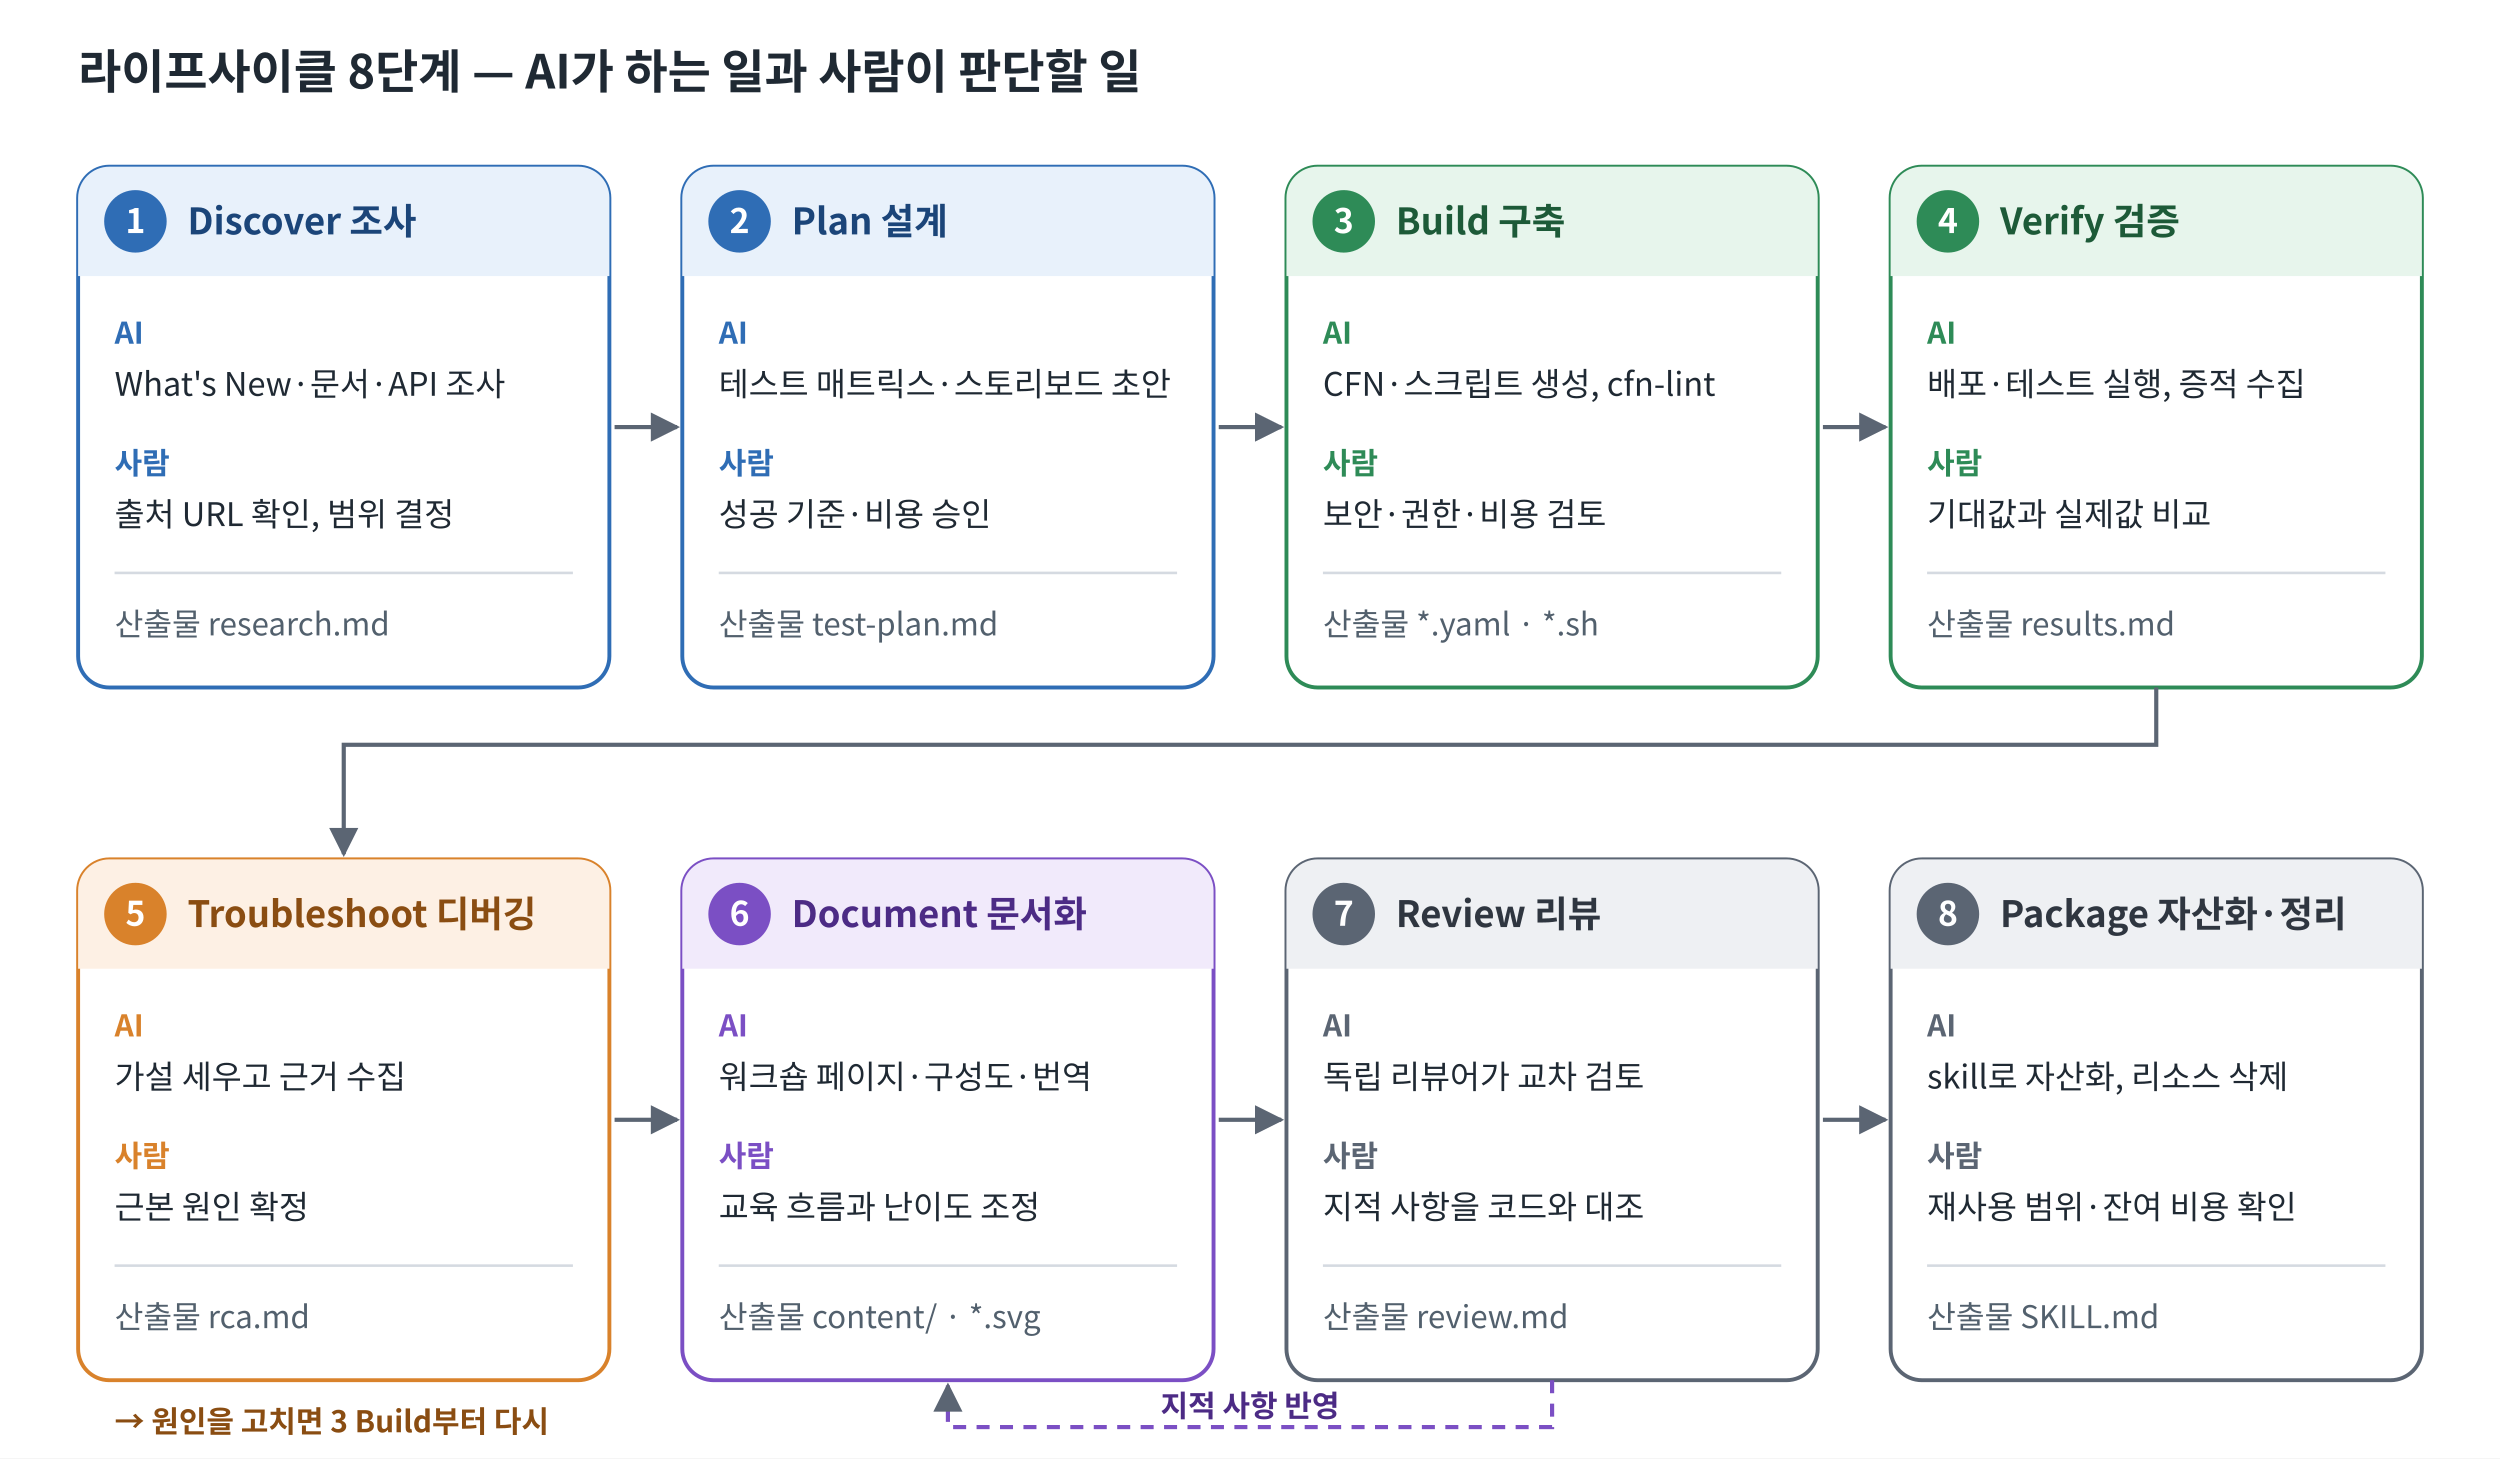
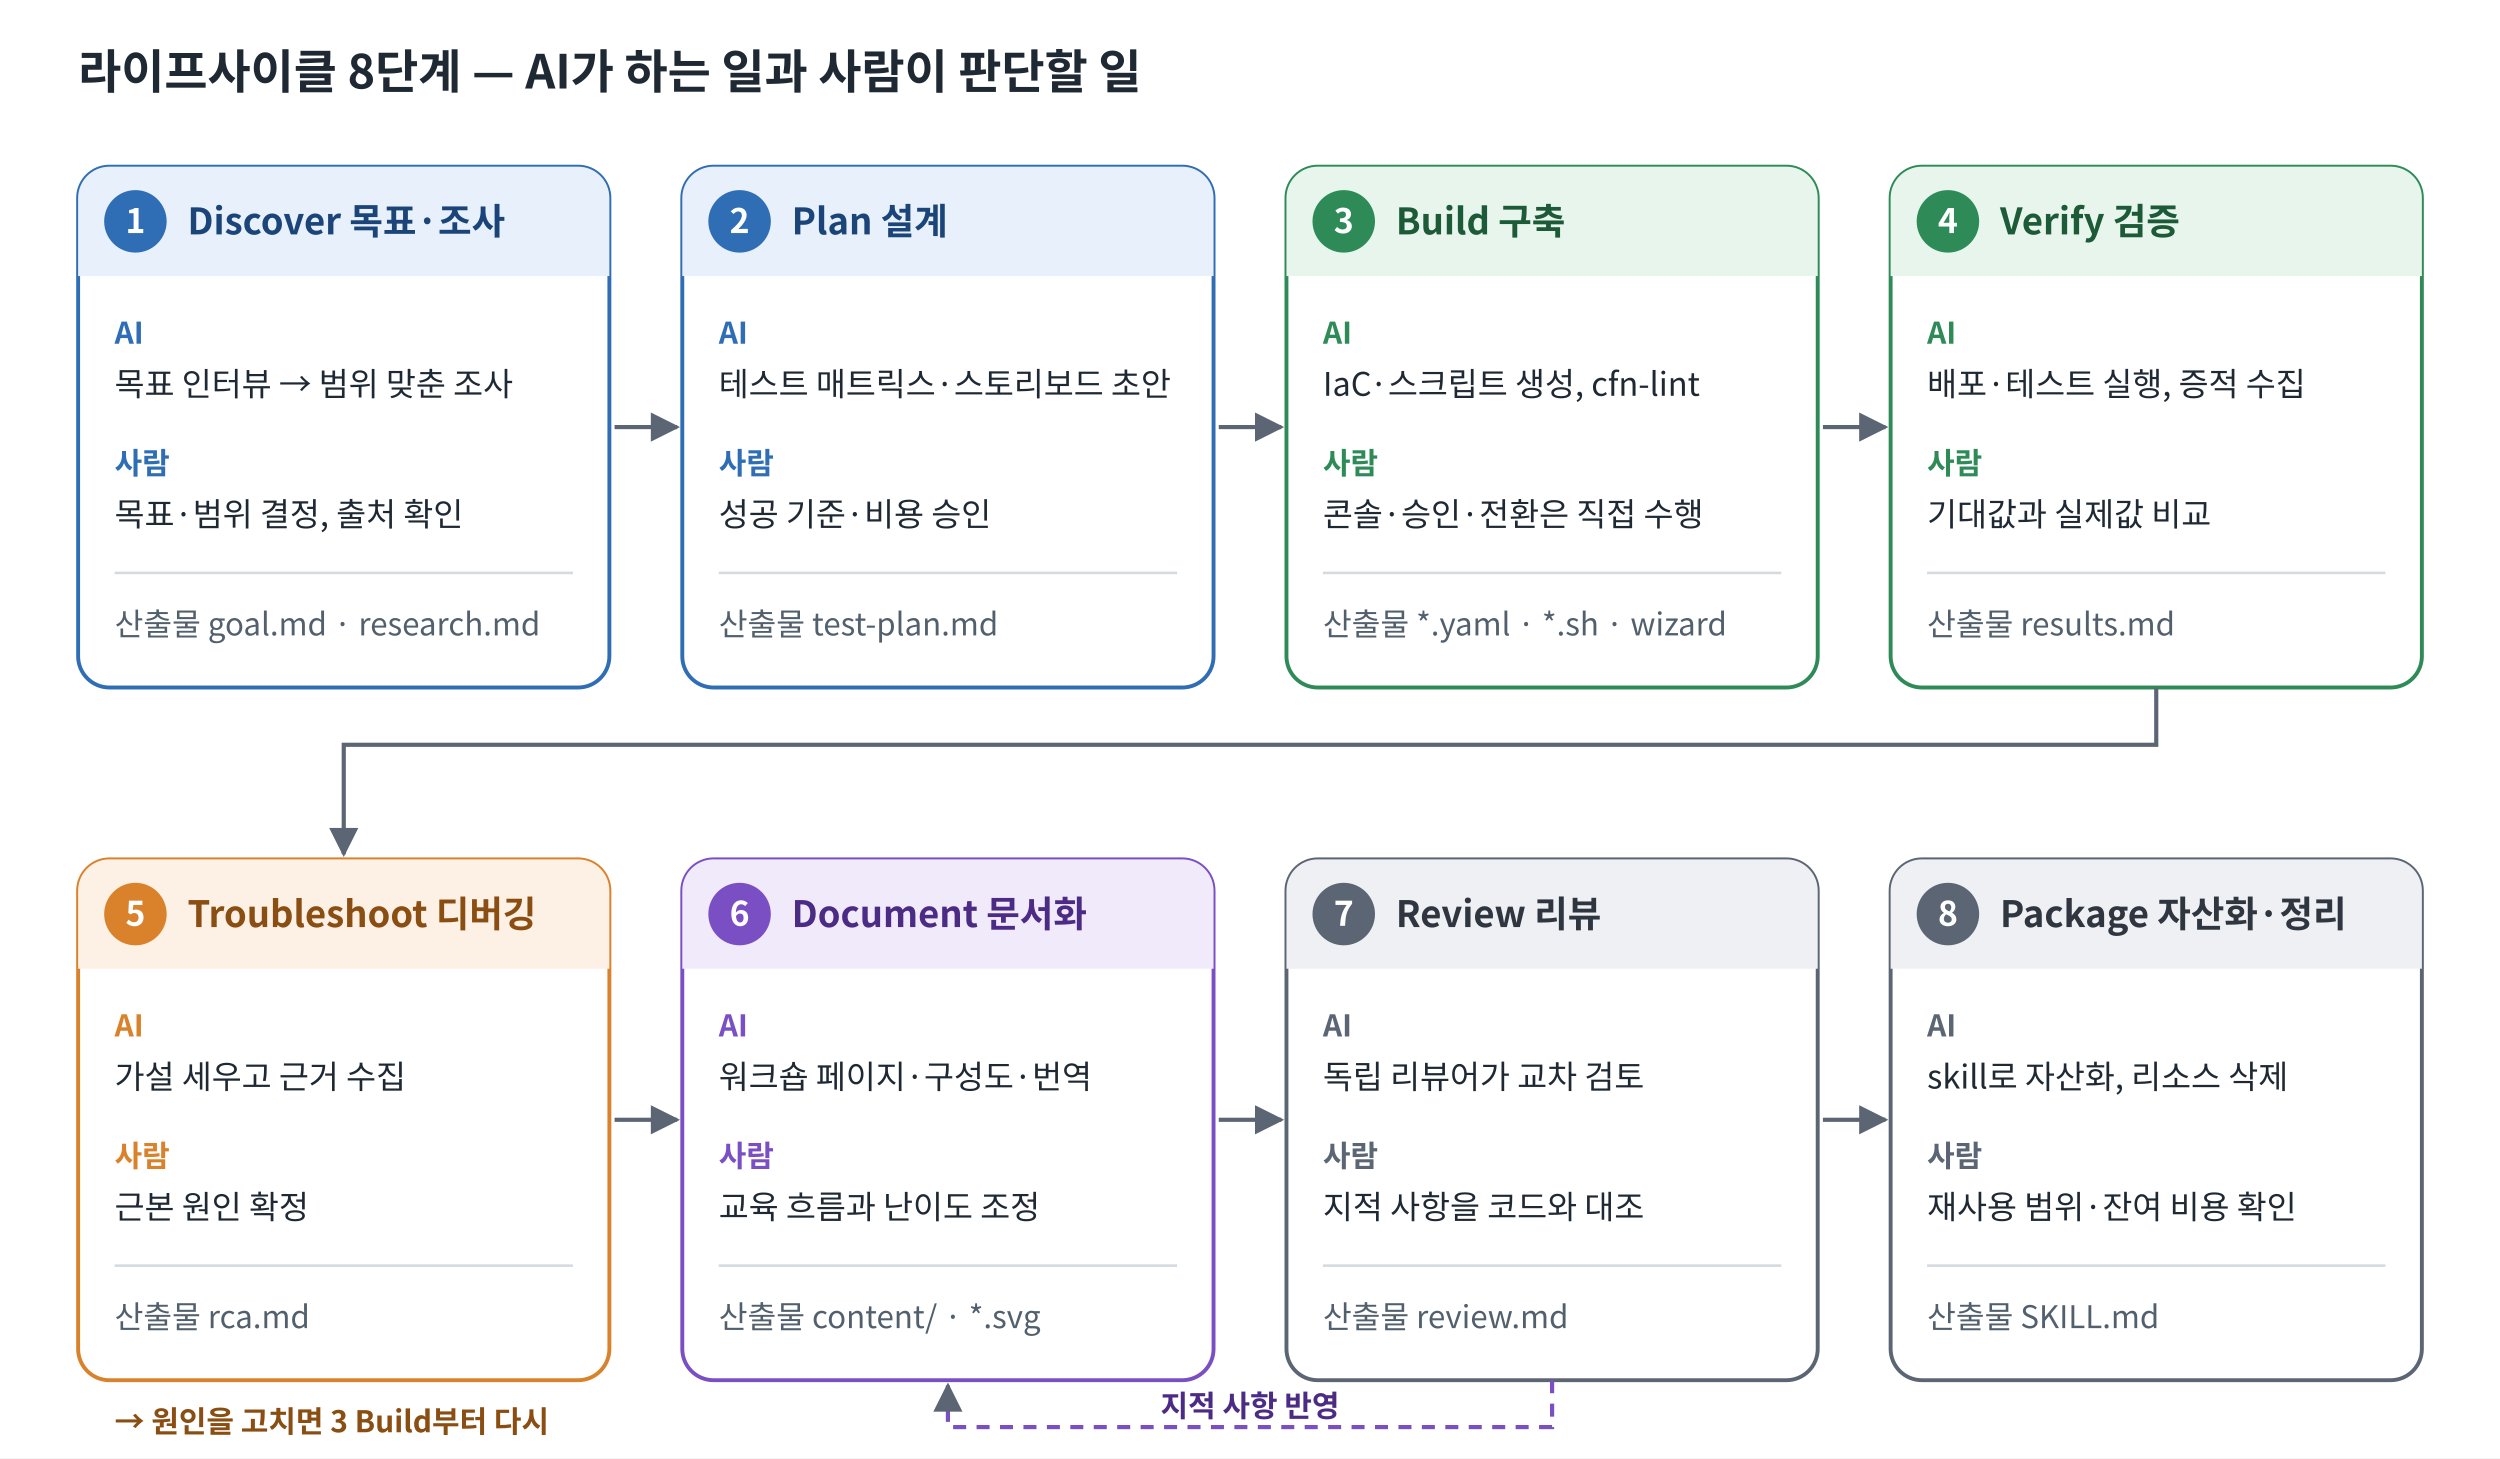
<svg xmlns="http://www.w3.org/2000/svg" viewBox="0 0 960 560" width="960" height="560" role="img" aria-label="AI와 함께하는 신규 기능 테스트·워크숍 제작 라이프사이클">
  <defs>
    <marker id="arr" viewBox="0 0 10 10" refX="9" refY="5" markerWidth="7" markerHeight="7" orient="auto-start-reverse">
      <path d="M0,0 L10,5 L0,10 z" fill="#5B6573" />
    </marker>
  </defs>
  <rect x="0" y="0" width="960" height="560" fill="#FFFFFF" />
  <text x="30" y="34" font-size="18" font-weight="bold" fill="#1F2933" text-anchor="start" font-family="Noto Sans CJK KR, Noto Sans KR, Apple SD Gothic Neo, Malgun Gothic, sans-serif">라이프사이클 8단계 — AI가 하는 일과 사람이 판단할 일</text>
  <rect x="30" y="64" width="204" height="200" rx="12" fill="#FFFFFF" stroke="#2F6DB5" stroke-width="1.5" />
  <path d="M30 76 a12 12 0 0 1 12 -12 h180 a12 12 0 0 1 12 12 v30 h-204 z" fill="#E8F1FB" stroke="none" />
  <circle cx="52" cy="85" r="12" fill="#2F6DB5" />
  <text x="52" y="89.5" font-size="13" font-weight="bold" fill="#FFFFFF" text-anchor="middle" font-family="Noto Sans CJK KR, Noto Sans KR, Apple SD Gothic Neo, Malgun Gothic, sans-serif">1</text>
-   <text x="72" y="90" font-size="14" font-weight="bold" fill="#1B4579" text-anchor="start" font-family="Noto Sans CJK KR, Noto Sans KR, Apple SD Gothic Neo, Malgun Gothic, sans-serif">Discover 조사</text>
+   <text x="72" y="90" font-size="14" font-weight="bold" fill="#1B4579" text-anchor="start" font-family="Noto Sans CJK KR, Noto Sans KR, Apple SD Gothic Neo, Malgun Gothic, sans-serif">Discover 목표·조사</text>
  <text x="44" y="132" font-size="11.5" font-weight="bold" fill="#2F6DB5" text-anchor="start" font-family="Noto Sans CJK KR, Noto Sans KR, Apple SD Gothic Neo, Malgun Gothic, sans-serif">AI</text>
-   <text x="44" y="152" font-size="12.5" font-weight="normal" fill="#1F2933" text-anchor="start" font-family="Noto Sans CJK KR, Noto Sans KR, Apple SD Gothic Neo, Malgun Gothic, sans-serif">What's New·문서·API 조사</text>
+   <text x="44" y="152" font-size="12.5" font-weight="normal" fill="#1F2933" text-anchor="start" font-family="Noto Sans CJK KR, Noto Sans KR, Apple SD Gothic Neo, Malgun Gothic, sans-serif">목표 인터뷰 → 범위 맞춘 조사</text>
  <text x="44" y="182" font-size="11.5" font-weight="bold" fill="#2F6DB5" text-anchor="start" font-family="Noto Sans CJK KR, Noto Sans KR, Apple SD Gothic Neo, Malgun Gothic, sans-serif">사람</text>
-   <text x="44" y="202" font-size="12.5" font-weight="normal" fill="#1F2933" text-anchor="start" font-family="Noto Sans CJK KR, Noto Sans KR, Apple SD Gothic Neo, Malgun Gothic, sans-serif">출처 URL 확인, 범위 결정</text>
+   <text x="44" y="202" font-size="12.5" font-weight="normal" fill="#1F2933" text-anchor="start" font-family="Noto Sans CJK KR, Noto Sans KR, Apple SD Gothic Neo, Malgun Gothic, sans-serif">목표·범위 결정, 출처 확인</text>
  <line x1="44" y1="220" x2="220" y2="220" stroke="#D5DAE1" />
-   <text x="44" y="244" font-size="12" font-weight="normal" fill="#52606D" text-anchor="start" font-family="Noto Sans CJK KR, Noto Sans KR, Apple SD Gothic Neo, Malgun Gothic, sans-serif">산출물  research.md</text>
+   <text x="44" y="244" font-size="12" font-weight="normal" fill="#52606D" text-anchor="start" font-family="Noto Sans CJK KR, Noto Sans KR, Apple SD Gothic Neo, Malgun Gothic, sans-serif">산출물  goal.md · research.md</text>
  <rect x="262" y="64" width="204" height="200" rx="12" fill="#FFFFFF" stroke="#2F6DB5" stroke-width="1.5" />
  <path d="M262 76 a12 12 0 0 1 12 -12 h180 a12 12 0 0 1 12 12 v30 h-204 z" fill="#E8F1FB" stroke="none" />
  <circle cx="284" cy="85" r="12" fill="#2F6DB5" />
  <text x="284" y="89.5" font-size="13" font-weight="bold" fill="#FFFFFF" text-anchor="middle" font-family="Noto Sans CJK KR, Noto Sans KR, Apple SD Gothic Neo, Malgun Gothic, sans-serif">2</text>
  <text x="304" y="90" font-size="14" font-weight="bold" fill="#1B4579" text-anchor="start" font-family="Noto Sans CJK KR, Noto Sans KR, Apple SD Gothic Neo, Malgun Gothic, sans-serif">Plan 설계</text>
  <text x="276" y="132" font-size="11.5" font-weight="bold" fill="#2F6DB5" text-anchor="start" font-family="Noto Sans CJK KR, Noto Sans KR, Apple SD Gothic Neo, Malgun Gothic, sans-serif">AI</text>
  <text x="276" y="152" font-size="12.5" font-weight="normal" fill="#1F2933" text-anchor="start" font-family="Noto Sans CJK KR, Noto Sans KR, Apple SD Gothic Neo, Malgun Gothic, sans-serif">테스트 매트릭스·스토리보드 초안</text>
  <text x="276" y="182" font-size="11.5" font-weight="bold" fill="#2F6DB5" text-anchor="start" font-family="Noto Sans CJK KR, Noto Sans KR, Apple SD Gothic Neo, Malgun Gothic, sans-serif">사람</text>
  <text x="276" y="202" font-size="12.5" font-weight="normal" fill="#1F2933" text-anchor="start" font-family="Noto Sans CJK KR, Noto Sans KR, Apple SD Gothic Neo, Malgun Gothic, sans-serif">성공 기준·비용 승인</text>
  <line x1="276" y1="220" x2="452" y2="220" stroke="#D5DAE1" />
  <text x="276" y="244" font-size="12" font-weight="normal" fill="#52606D" text-anchor="start" font-family="Noto Sans CJK KR, Noto Sans KR, Apple SD Gothic Neo, Malgun Gothic, sans-serif">산출물  test-plan.md</text>
  <rect x="494" y="64" width="204" height="200" rx="12" fill="#FFFFFF" stroke="#2E8B57" stroke-width="1.5" />
  <path d="M494 76 a12 12 0 0 1 12 -12 h180 a12 12 0 0 1 12 12 v30 h-204 z" fill="#E7F5EC" stroke="none" />
  <circle cx="516" cy="85" r="12" fill="#2E8B57" />
  <text x="516" y="89.5" font-size="13" font-weight="bold" fill="#FFFFFF" text-anchor="middle" font-family="Noto Sans CJK KR, Noto Sans KR, Apple SD Gothic Neo, Malgun Gothic, sans-serif">3</text>
  <text x="536" y="90" font-size="14" font-weight="bold" fill="#1D5A38" text-anchor="start" font-family="Noto Sans CJK KR, Noto Sans KR, Apple SD Gothic Neo, Malgun Gothic, sans-serif">Build 구축</text>
  <text x="508" y="132" font-size="11.5" font-weight="bold" fill="#2E8B57" text-anchor="start" font-family="Noto Sans CJK KR, Noto Sans KR, Apple SD Gothic Neo, Malgun Gothic, sans-serif">AI</text>
-   <text x="508" y="152" font-size="12.5" font-weight="normal" fill="#1F2933" text-anchor="start" font-family="Noto Sans CJK KR, Noto Sans KR, Apple SD Gothic Neo, Malgun Gothic, sans-serif">CFN·스크립트 생성, cfn-lint</text>
+   <text x="508" y="152" font-size="12.5" font-weight="normal" fill="#1F2933" text-anchor="start" font-family="Noto Sans CJK KR, Noto Sans KR, Apple SD Gothic Neo, Malgun Gothic, sans-serif">IaC·스크립트 생성, cfn-lint</text>
  <text x="508" y="182" font-size="11.5" font-weight="bold" fill="#2E8B57" text-anchor="start" font-family="Noto Sans CJK KR, Noto Sans KR, Apple SD Gothic Neo, Malgun Gothic, sans-serif">사람</text>
-   <text x="508" y="202" font-size="12.5" font-weight="normal" fill="#1F2933" text-anchor="start" font-family="Noto Sans CJK KR, Noto Sans KR, Apple SD Gothic Neo, Malgun Gothic, sans-serif">보안·권한·비용 검토</text>
+   <text x="508" y="202" font-size="12.5" font-weight="normal" fill="#1F2933" text-anchor="start" font-family="Noto Sans CJK KR, Noto Sans KR, Apple SD Gothic Neo, Malgun Gothic, sans-serif">콘솔·승인·전환은 직접 수행</text>
  <line x1="508" y1="220" x2="684" y2="220" stroke="#D5DAE1" />
-   <text x="508" y="244" font-size="12" font-weight="normal" fill="#52606D" text-anchor="start" font-family="Noto Sans CJK KR, Noto Sans KR, Apple SD Gothic Neo, Malgun Gothic, sans-serif">산출물  *.yaml · *.sh</text>
+   <text x="508" y="244" font-size="12" font-weight="normal" fill="#52606D" text-anchor="start" font-family="Noto Sans CJK KR, Noto Sans KR, Apple SD Gothic Neo, Malgun Gothic, sans-serif">산출물  *.yaml · *.sh · wizard</text>
  <rect x="726" y="64" width="204" height="200" rx="12" fill="#FFFFFF" stroke="#2E8B57" stroke-width="1.5" />
  <path d="M726 76 a12 12 0 0 1 12 -12 h180 a12 12 0 0 1 12 12 v30 h-204 z" fill="#E7F5EC" stroke="none" />
  <circle cx="748" cy="85" r="12" fill="#2E8B57" />
  <text x="748" y="89.5" font-size="13" font-weight="bold" fill="#FFFFFF" text-anchor="middle" font-family="Noto Sans CJK KR, Noto Sans KR, Apple SD Gothic Neo, Malgun Gothic, sans-serif">4</text>
  <text x="768" y="90" font-size="14" font-weight="bold" fill="#1D5A38" text-anchor="start" font-family="Noto Sans CJK KR, Noto Sans KR, Apple SD Gothic Neo, Malgun Gothic, sans-serif">Verify 검증</text>
  <text x="740" y="132" font-size="11.5" font-weight="bold" fill="#2E8B57" text-anchor="start" font-family="Noto Sans CJK KR, Noto Sans KR, Apple SD Gothic Neo, Malgun Gothic, sans-serif">AI</text>
  <text x="740" y="152" font-size="12.5" font-weight="normal" fill="#1F2933" text-anchor="start" font-family="Noto Sans CJK KR, Noto Sans KR, Apple SD Gothic Neo, Malgun Gothic, sans-serif">배포·테스트 실행, 증적 수집</text>
  <text x="740" y="182" font-size="11.5" font-weight="bold" fill="#2E8B57" text-anchor="start" font-family="Noto Sans CJK KR, Noto Sans KR, Apple SD Gothic Neo, Malgun Gothic, sans-serif">사람</text>
  <text x="740" y="202" font-size="12.5" font-weight="normal" fill="#1F2933" text-anchor="start" font-family="Noto Sans CJK KR, Noto Sans KR, Apple SD Gothic Neo, Malgun Gothic, sans-serif">기대값과 실제값 비교</text>
  <line x1="740" y1="220" x2="916" y2="220" stroke="#D5DAE1" />
  <text x="740" y="244" font-size="12" font-weight="normal" fill="#52606D" text-anchor="start" font-family="Noto Sans CJK KR, Noto Sans KR, Apple SD Gothic Neo, Malgun Gothic, sans-serif">산출물  results.md</text>
  <rect x="30" y="330" width="204" height="200" rx="12" fill="#FFFFFF" stroke="#D9822B" stroke-width="1.5" />
  <path d="M30 342 a12 12 0 0 1 12 -12 h180 a12 12 0 0 1 12 12 v30 h-204 z" fill="#FDF0E4" stroke="none" />
  <circle cx="52" cy="351" r="12" fill="#D9822B" />
  <text x="52" y="355.5" font-size="13" font-weight="bold" fill="#FFFFFF" text-anchor="middle" font-family="Noto Sans CJK KR, Noto Sans KR, Apple SD Gothic Neo, Malgun Gothic, sans-serif">5</text>
  <text x="72" y="356" font-size="14" font-weight="bold" fill="#8A4D12" text-anchor="start" font-family="Noto Sans CJK KR, Noto Sans KR, Apple SD Gothic Neo, Malgun Gothic, sans-serif">Troubleshoot 디버깅</text>
  <text x="44" y="398" font-size="11.5" font-weight="bold" fill="#D9822B" text-anchor="start" font-family="Noto Sans CJK KR, Noto Sans KR, Apple SD Gothic Neo, Malgun Gothic, sans-serif">AI</text>
  <text x="44" y="418" font-size="12.5" font-weight="normal" fill="#1F2933" text-anchor="start" font-family="Noto Sans CJK KR, Noto Sans KR, Apple SD Gothic Neo, Malgun Gothic, sans-serif">가설 세우고 근거 수집</text>
  <text x="44" y="448" font-size="11.5" font-weight="bold" fill="#D9822B" text-anchor="start" font-family="Noto Sans CJK KR, Noto Sans KR, Apple SD Gothic Neo, Malgun Gothic, sans-serif">사람</text>
  <text x="44" y="468" font-size="12.5" font-weight="normal" fill="#1F2933" text-anchor="start" font-family="Noto Sans CJK KR, Noto Sans KR, Apple SD Gothic Neo, Malgun Gothic, sans-serif">근본 원인 확정</text>
  <line x1="44" y1="486" x2="220" y2="486" stroke="#D5DAE1" />
  <text x="44" y="510" font-size="12" font-weight="normal" fill="#52606D" text-anchor="start" font-family="Noto Sans CJK KR, Noto Sans KR, Apple SD Gothic Neo, Malgun Gothic, sans-serif">산출물  rca.md</text>
  <rect x="262" y="330" width="204" height="200" rx="12" fill="#FFFFFF" stroke="#7B4FC4" stroke-width="1.5" />
  <path d="M262 342 a12 12 0 0 1 12 -12 h180 a12 12 0 0 1 12 12 v30 h-204 z" fill="#F1EAFB" stroke="none" />
  <circle cx="284" cy="351" r="12" fill="#7B4FC4" />
  <text x="284" y="355.5" font-size="13" font-weight="bold" fill="#FFFFFF" text-anchor="middle" font-family="Noto Sans CJK KR, Noto Sans KR, Apple SD Gothic Neo, Malgun Gothic, sans-serif">6</text>
  <text x="304" y="356" font-size="14" font-weight="bold" fill="#4C2B85" text-anchor="start" font-family="Noto Sans CJK KR, Noto Sans KR, Apple SD Gothic Neo, Malgun Gothic, sans-serif">Document 문서화</text>
  <text x="276" y="398" font-size="11.5" font-weight="bold" fill="#7B4FC4" text-anchor="start" font-family="Noto Sans CJK KR, Noto Sans KR, Apple SD Gothic Neo, Malgun Gothic, sans-serif">AI</text>
  <text x="276" y="418" font-size="12.5" font-weight="normal" fill="#1F2933" text-anchor="start" font-family="Noto Sans CJK KR, Noto Sans KR, Apple SD Gothic Neo, Malgun Gothic, sans-serif">워크숍 페이지·구성도·번역</text>
  <text x="276" y="448" font-size="11.5" font-weight="bold" fill="#7B4FC4" text-anchor="start" font-family="Noto Sans CJK KR, Noto Sans KR, Apple SD Gothic Neo, Malgun Gothic, sans-serif">사람</text>
  <text x="276" y="468" font-size="12.5" font-weight="normal" fill="#1F2933" text-anchor="start" font-family="Noto Sans CJK KR, Noto Sans KR, Apple SD Gothic Neo, Malgun Gothic, sans-serif">교육 흐름과 난이도 조정</text>
  <line x1="276" y1="486" x2="452" y2="486" stroke="#D5DAE1" />
  <text x="276" y="510" font-size="12" font-weight="normal" fill="#52606D" text-anchor="start" font-family="Noto Sans CJK KR, Noto Sans KR, Apple SD Gothic Neo, Malgun Gothic, sans-serif">산출물  content/ · *.svg</text>
  <rect x="494" y="330" width="204" height="200" rx="12" fill="#FFFFFF" stroke="#5B6573" stroke-width="1.5" />
  <path d="M494 342 a12 12 0 0 1 12 -12 h180 a12 12 0 0 1 12 12 v30 h-204 z" fill="#EEF0F3" stroke="none" />
  <circle cx="516" cy="351" r="12" fill="#5B6573" />
  <text x="516" y="355.5" font-size="13" font-weight="bold" fill="#FFFFFF" text-anchor="middle" font-family="Noto Sans CJK KR, Noto Sans KR, Apple SD Gothic Neo, Malgun Gothic, sans-serif">7</text>
  <text x="536" y="356" font-size="14" font-weight="bold" fill="#2F3640" text-anchor="start" font-family="Noto Sans CJK KR, Noto Sans KR, Apple SD Gothic Neo, Malgun Gothic, sans-serif">Review 리뷰</text>
  <text x="508" y="398" font-size="11.5" font-weight="bold" fill="#5B6573" text-anchor="start" font-family="Noto Sans CJK KR, Noto Sans KR, Apple SD Gothic Neo, Malgun Gothic, sans-serif">AI</text>
  <text x="508" y="418" font-size="12.5" font-weight="normal" fill="#1F2933" text-anchor="start" font-family="Noto Sans CJK KR, Noto Sans KR, Apple SD Gothic Neo, Malgun Gothic, sans-serif">독립 리뷰어가 교차 검토</text>
  <text x="508" y="448" font-size="11.5" font-weight="bold" fill="#5B6573" text-anchor="start" font-family="Noto Sans CJK KR, Noto Sans KR, Apple SD Gothic Neo, Malgun Gothic, sans-serif">사람</text>
  <text x="508" y="468" font-size="12.5" font-weight="normal" fill="#1F2933" text-anchor="start" font-family="Noto Sans CJK KR, Noto Sans KR, Apple SD Gothic Neo, Malgun Gothic, sans-serif">지적 사항을 코드와 대조</text>
  <line x1="508" y1="486" x2="684" y2="486" stroke="#D5DAE1" />
  <text x="508" y="510" font-size="12" font-weight="normal" fill="#52606D" text-anchor="start" font-family="Noto Sans CJK KR, Noto Sans KR, Apple SD Gothic Neo, Malgun Gothic, sans-serif">산출물  review.md</text>
  <rect x="726" y="330" width="204" height="200" rx="12" fill="#FFFFFF" stroke="#5B6573" stroke-width="1.5" />
  <path d="M726 342 a12 12 0 0 1 12 -12 h180 a12 12 0 0 1 12 12 v30 h-204 z" fill="#EEF0F3" stroke="none" />
  <circle cx="748" cy="351" r="12" fill="#5B6573" />
  <text x="748" y="355.5" font-size="13" font-weight="bold" fill="#FFFFFF" text-anchor="middle" font-family="Noto Sans CJK KR, Noto Sans KR, Apple SD Gothic Neo, Malgun Gothic, sans-serif">8</text>
  <text x="768" y="356" font-size="14" font-weight="bold" fill="#2F3640" text-anchor="start" font-family="Noto Sans CJK KR, Noto Sans KR, Apple SD Gothic Neo, Malgun Gothic, sans-serif">Package 자산화·정리</text>
  <text x="740" y="398" font-size="11.5" font-weight="bold" fill="#5B6573" text-anchor="start" font-family="Noto Sans CJK KR, Noto Sans KR, Apple SD Gothic Neo, Malgun Gothic, sans-serif">AI</text>
  <text x="740" y="418" font-size="12.5" font-weight="normal" fill="#1F2933" text-anchor="start" font-family="Noto Sans CJK KR, Noto Sans KR, Apple SD Gothic Neo, Malgun Gothic, sans-serif">skill로 자산화, 리소스 삭제</text>
  <text x="740" y="448" font-size="11.5" font-weight="bold" fill="#5B6573" text-anchor="start" font-family="Noto Sans CJK KR, Noto Sans KR, Apple SD Gothic Neo, Malgun Gothic, sans-serif">사람</text>
  <text x="740" y="468" font-size="12.5" font-weight="normal" fill="#1F2933" text-anchor="start" font-family="Noto Sans CJK KR, Noto Sans KR, Apple SD Gothic Neo, Malgun Gothic, sans-serif">재사용 범위·잔여 비용 확인</text>
  <line x1="740" y1="486" x2="916" y2="486" stroke="#D5DAE1" />
  <text x="740" y="510" font-size="12" font-weight="normal" fill="#52606D" text-anchor="start" font-family="Noto Sans CJK KR, Noto Sans KR, Apple SD Gothic Neo, Malgun Gothic, sans-serif">산출물  SKILL.md</text>
  <line x1="236" y1="164.0" x2="260" y2="164.0" stroke="#5B6573" stroke-width="1.6" marker-end="url(#arr)" />
  <line x1="468" y1="164.0" x2="492" y2="164.0" stroke="#5B6573" stroke-width="1.6" marker-end="url(#arr)" />
  <line x1="700" y1="164.0" x2="724" y2="164.0" stroke="#5B6573" stroke-width="1.6" marker-end="url(#arr)" />
  <line x1="236" y1="430.0" x2="260" y2="430.0" stroke="#5B6573" stroke-width="1.6" marker-end="url(#arr)" />
  <line x1="468" y1="430.0" x2="492" y2="430.0" stroke="#5B6573" stroke-width="1.6" marker-end="url(#arr)" />
  <line x1="700" y1="430.0" x2="724" y2="430.0" stroke="#5B6573" stroke-width="1.6" marker-end="url(#arr)" />
  <path d="M828.0 264 V286 H132.0 V328" fill="none" stroke="#5B6573" stroke-width="1.6" marker-end="url(#arr)" />
  <text x="44" y="550" font-size="11.5" font-weight="bold" fill="#8A4D12" text-anchor="start" font-family="Noto Sans CJK KR, Noto Sans KR, Apple SD Gothic Neo, Malgun Gothic, sans-serif">→ 원인을 고치면 3 Build부터 다시</text>
  <path d="M596.0 530 V548 H364.0 V532" fill="none" stroke="#7B4FC4" stroke-width="1.6" stroke-dasharray="5 4" marker-end="url(#arr)" />
  <text x="480.0" y="544" font-size="11.5" font-weight="bold" fill="#4C2B85" text-anchor="middle" font-family="Noto Sans CJK KR, Noto Sans KR, Apple SD Gothic Neo, Malgun Gothic, sans-serif">지적 사항 반영</text>
</svg>
